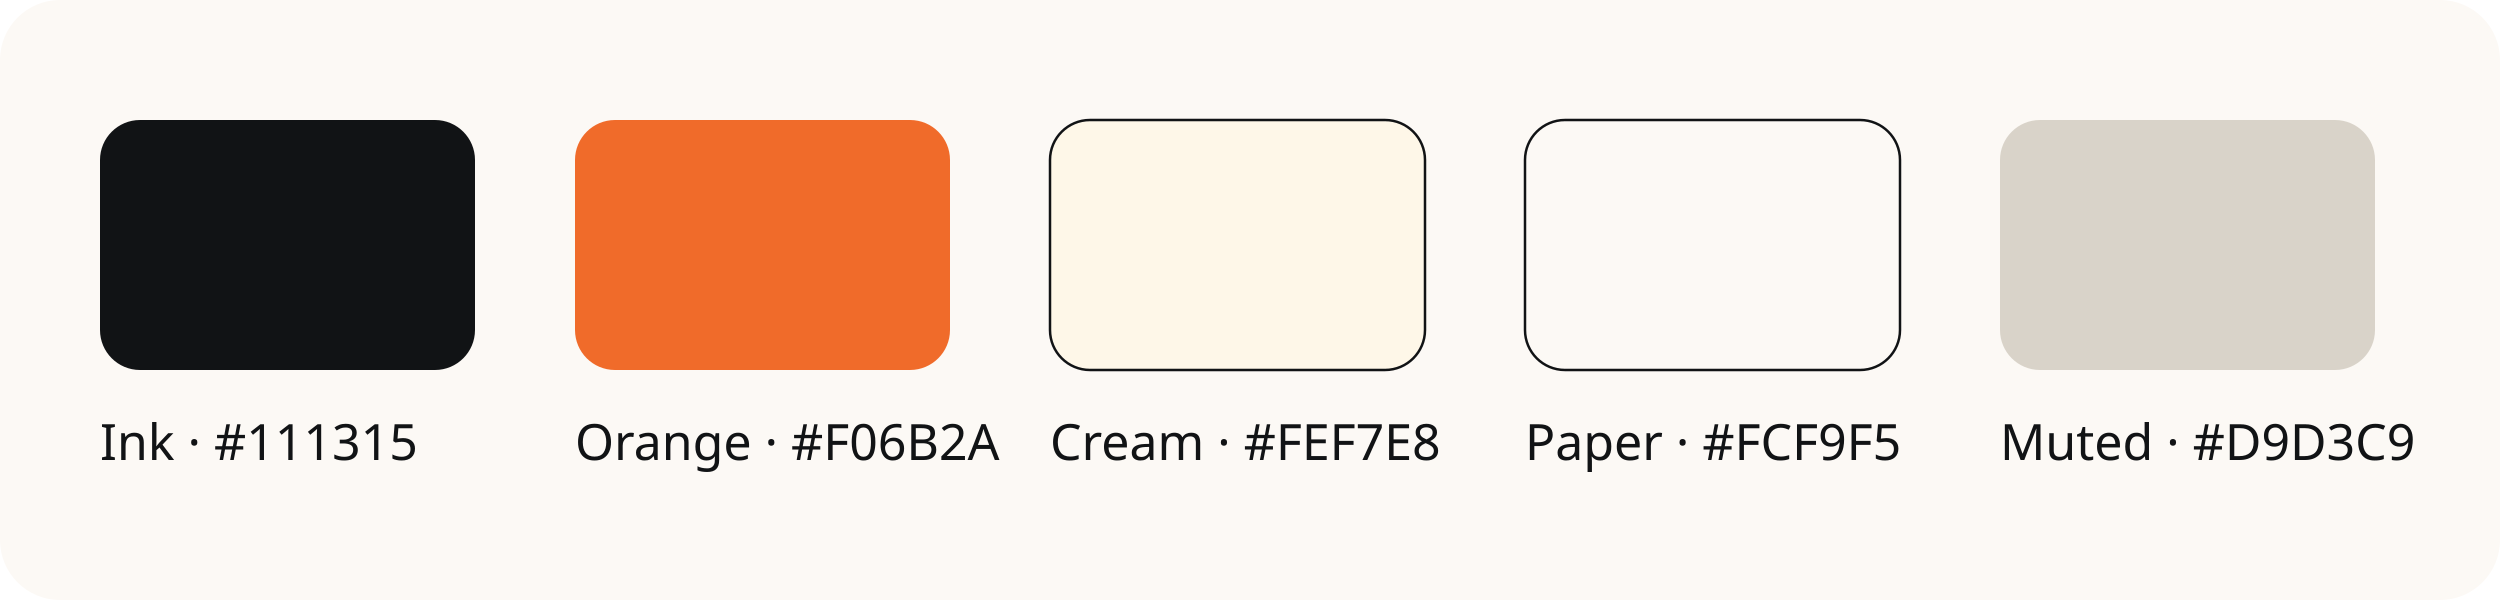
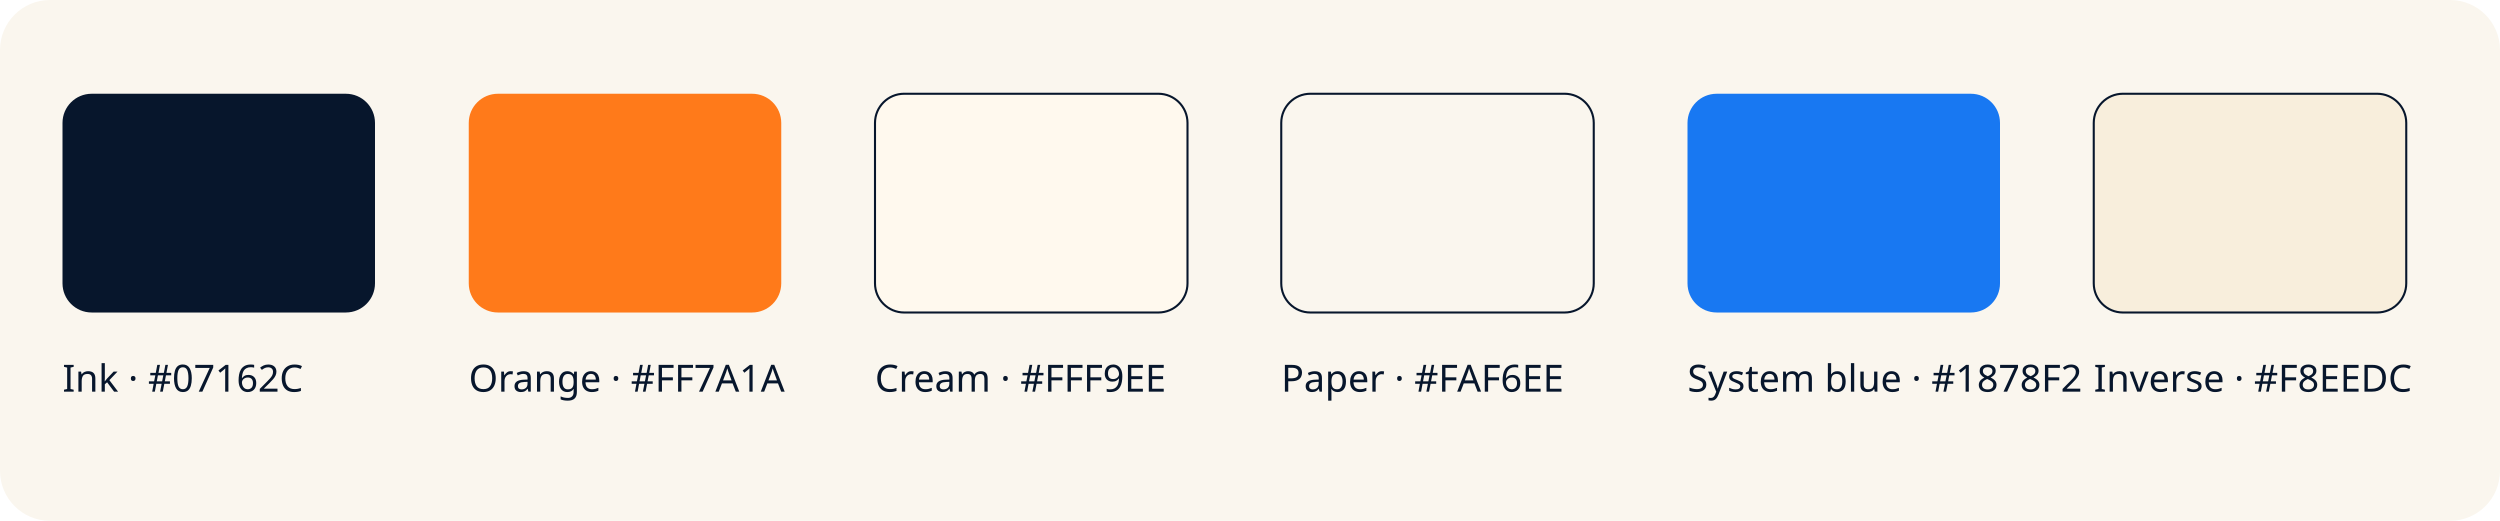
- <svg xmlns="http://www.w3.org/2000/svg" viewBox="0 0 1000 240" role="img" aria-labelledby="title desc">
-   <rect width="1000" height="240" rx="24" fill="#FCF9F5" />
-   <g font-family="system-ui, sans-serif" font-size="20" fill="#111315">
-     <rect x="40" y="48" width="150" height="100" rx="16" fill="#111315" />
-     <text x="40" y="184">Ink · #111315</text>
-     <rect x="230" y="48" width="150" height="100" rx="16" fill="#F06B2A" />
-     <text x="230" y="184">Orange · #F06B2A</text>
-     <rect x="420" y="48" width="150" height="100" rx="16" fill="#FEF7E8" stroke="#111315" />
-     <text x="420" y="184">Cream · #FEF7E8</text>
-     <rect x="610" y="48" width="150" height="100" rx="16" fill="#FCF9F5" stroke="#111315" />
-     <text x="610" y="184">Paper · #FCF9F5</text>
-     <rect x="800" y="48" width="150" height="100" rx="16" fill="#D9D3C9" />
-     <text x="800" y="184">Muted · #D9D3C9</text>
+ <svg xmlns="http://www.w3.org/2000/svg" viewBox="0 0 1200 250" role="img" aria-labelledby="title desc">
+   <rect width="1200" height="250" rx="24" fill="#FAF6EE" />
+   <g font-family="system-ui, sans-serif" font-size="18" fill="#07162C">
+     <rect x="30" y="45" width="150" height="105" rx="14" fill="#07162C" />
+     <text x="30" y="188">Ink · #07162C</text>
+     <rect x="225" y="45" width="150" height="105" rx="14" fill="#FF7A1A" />
+     <text x="225" y="188">Orange · #FF7A1A</text>
+     <rect x="420" y="45" width="150" height="105" rx="14" fill="#FFF9EE" stroke="#07162C" />
+     <text x="420" y="188">Cream · #FFF9EE</text>
+     <rect x="615" y="45" width="150" height="105" rx="14" fill="#FAF6EE" stroke="#07162C" />
+     <text x="615" y="188">Paper · #FAF6EE</text>
+     <rect x="810" y="45" width="150" height="105" rx="14" fill="#1878F2" />
+     <text x="810" y="188">System blue · #1878F2</text>
+     <rect x="1005" y="45" width="150" height="105" rx="14" fill="#F8EEDC" stroke="#07162C" />
+     <text x="1005" y="188">Inverse · #F8EEDC</text>
  </g>
</svg>
